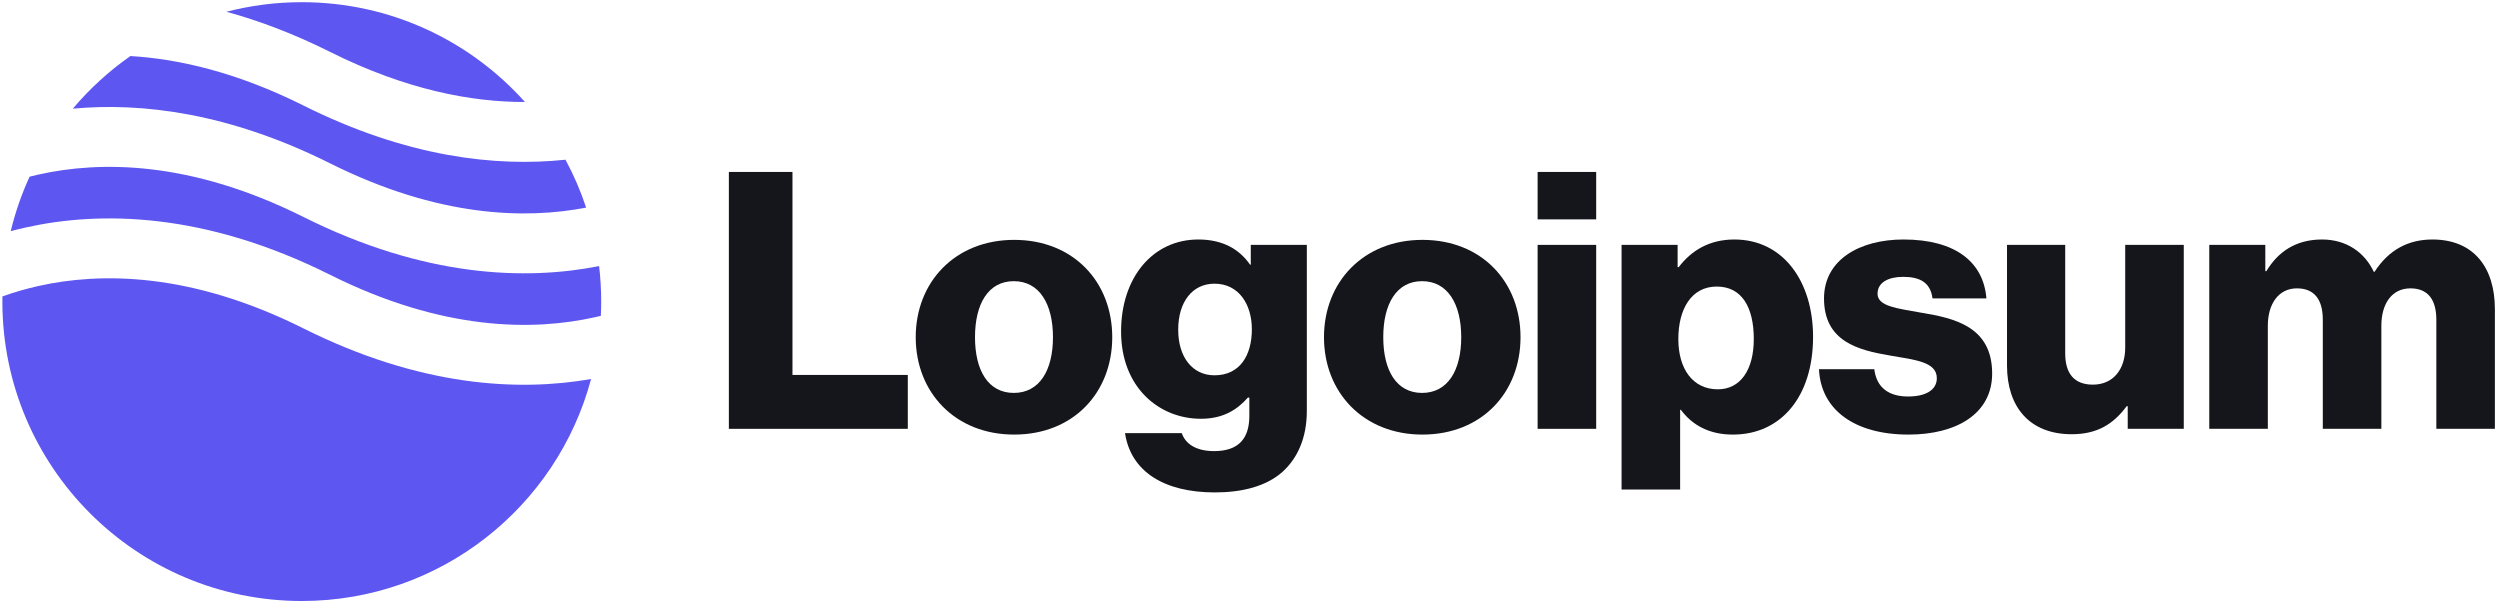
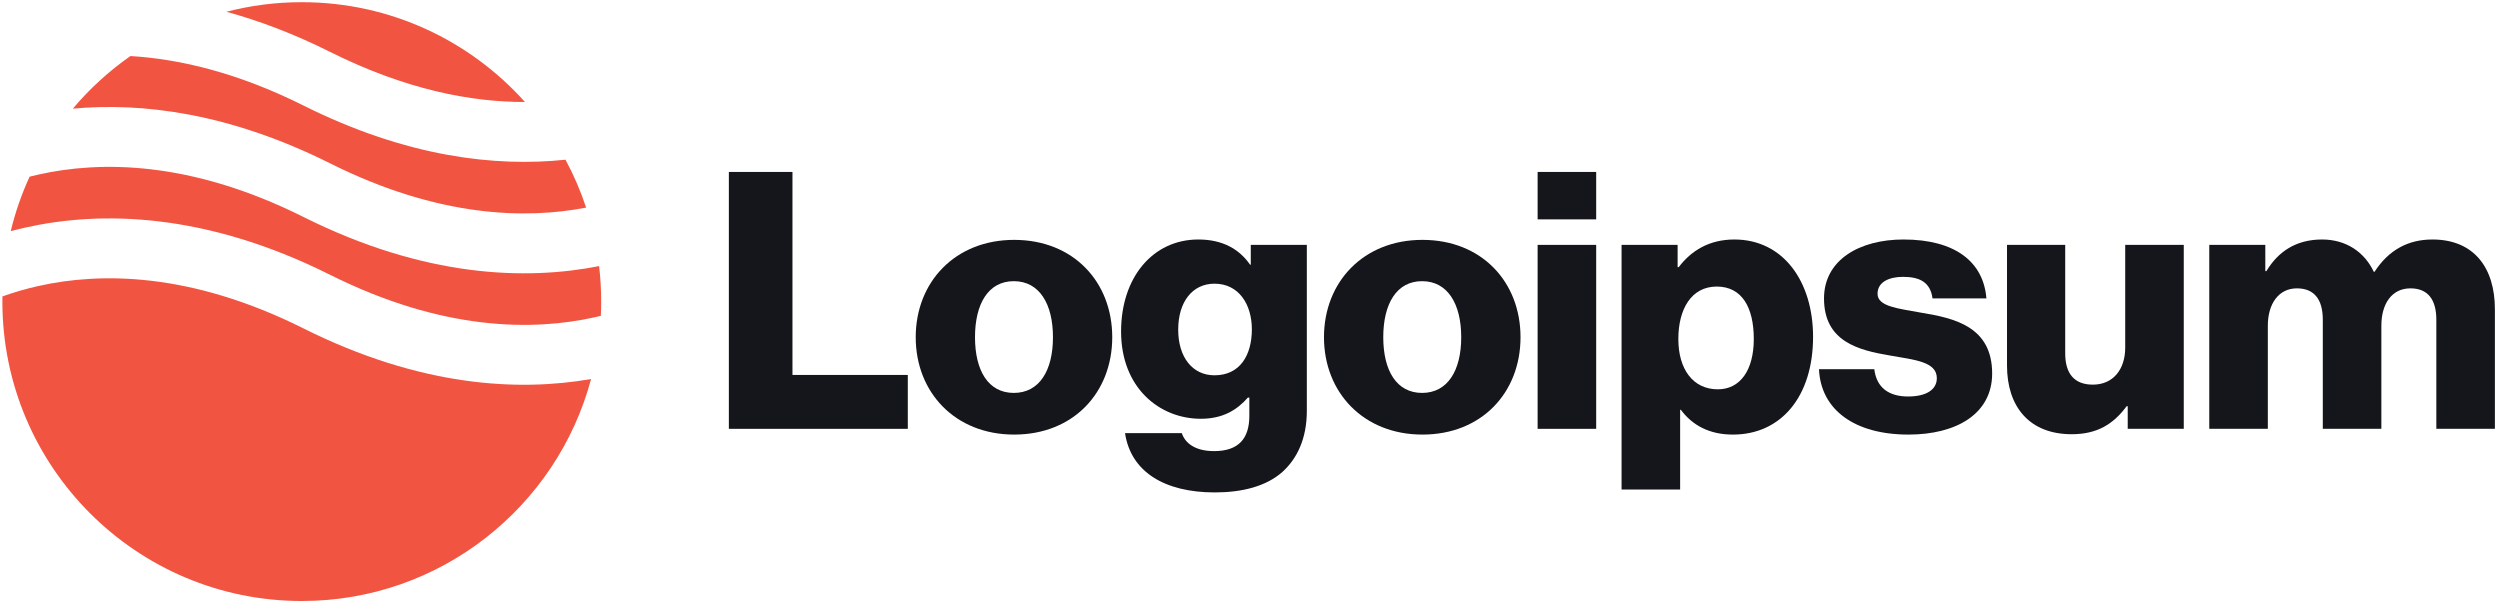
<svg xmlns="http://www.w3.org/2000/svg" width="167" height="41" viewBox="0 0 167 41" fill="none">
  <path d="M48.688 28.646H60.641V25.046H52.937V11.486H48.688V28.646Z" fill="#15161B" />
  <path d="M67.722 26.247C66.018 26.247 65.13 24.759 65.13 22.526C65.13 20.294 66.018 18.782 67.722 18.782C69.426 18.782 70.338 20.294 70.338 22.526C70.338 24.759 69.426 26.247 67.722 26.247ZM67.746 29.03C71.706 29.03 74.298 26.223 74.298 22.526C74.298 18.831 71.706 16.023 67.746 16.023C63.81 16.023 61.17 18.831 61.17 22.526C61.17 26.223 63.81 29.03 67.746 29.03Z" fill="#15161B" />
  <path d="M81.152 32.894C82.976 32.894 84.584 32.486 85.664 31.526C86.648 30.638 87.296 29.294 87.296 27.446V16.358H83.552V17.678H83.504C82.784 16.646 81.68 15.998 80.048 15.998C77 15.998 74.888 18.542 74.888 22.142C74.888 25.91 77.456 27.974 80.216 27.974C81.704 27.974 82.64 27.374 83.36 26.558H83.456V27.782C83.456 29.27 82.76 30.134 81.104 30.134C79.808 30.134 79.16 29.582 78.944 28.934H75.152C75.536 31.502 77.768 32.894 81.152 32.894ZM81.128 25.07C79.664 25.07 78.704 23.87 78.704 22.022C78.704 20.15 79.664 18.95 81.128 18.95C82.76 18.95 83.624 20.342 83.624 21.998C83.624 23.726 82.832 25.07 81.128 25.07Z" fill="#15161B" />
  <path d="M94.994 26.247C93.29 26.247 92.402 24.759 92.402 22.526C92.402 20.294 93.29 18.782 94.994 18.782C96.698 18.782 97.61 20.294 97.61 22.526C97.61 24.759 96.698 26.247 94.994 26.247ZM95.018 29.03C98.978 29.03 101.571 26.223 101.571 22.526C101.571 18.831 98.978 16.023 95.018 16.023C91.082 16.023 88.442 18.831 88.442 22.526C88.442 26.223 91.082 29.03 95.018 29.03Z" fill="#15161B" />
  <path d="M102.713 28.646H106.625V16.358H102.713V28.646ZM102.713 14.654H106.625V11.486H102.713V14.654Z" fill="#15161B" />
  <path d="M108.321 32.702H112.233V27.374H112.281C113.049 28.406 114.177 29.03 115.761 29.03C118.977 29.03 121.113 26.486 121.113 22.502C121.113 18.806 119.121 15.998 115.857 15.998C114.177 15.998 112.977 16.742 112.137 17.846H112.065V16.358H108.321V32.702ZM114.753 26.006C113.073 26.006 112.113 24.638 112.113 22.646C112.113 20.654 112.977 19.142 114.681 19.142C116.361 19.142 117.153 20.534 117.153 22.646C117.153 24.734 116.241 26.006 114.753 26.006Z" fill="#15161B" />
  <path d="M127.484 29.03C130.7 29.03 133.076 27.638 133.076 24.95C133.076 21.806 130.532 21.254 128.372 20.894C126.812 20.606 125.42 20.486 125.42 19.622C125.42 18.854 126.164 18.494 127.124 18.494C128.204 18.494 128.948 18.83 129.092 19.934H132.692C132.5 17.51 130.628 15.998 127.148 15.998C124.244 15.998 121.844 17.342 121.844 19.934C121.844 22.814 124.124 23.39 126.26 23.75C127.892 24.038 129.38 24.158 129.38 25.262C129.38 26.054 128.636 26.486 127.46 26.486C126.164 26.486 125.348 25.886 125.204 24.662H121.508C121.628 27.374 123.884 29.03 127.484 29.03Z" fill="#15161B" />
  <path d="M138.388 29.006C140.092 29.006 141.172 28.334 142.06 27.134H142.132V28.646H145.876V16.358H141.964V23.222C141.964 24.686 141.148 25.694 139.804 25.694C138.556 25.694 137.956 24.95 137.956 23.606V16.358H134.068V24.422C134.068 27.158 135.556 29.006 138.388 29.006Z" fill="#15161B" />
  <path d="M147.579 28.646H151.491V21.758C151.491 20.294 152.211 19.262 153.435 19.262C154.611 19.262 155.163 20.03 155.163 21.35V28.646H159.075V21.758C159.075 20.294 159.771 19.262 161.019 19.262C162.195 19.262 162.747 20.03 162.747 21.35V28.646H166.659V20.654C166.659 17.894 165.267 15.998 162.483 15.998C160.899 15.998 159.579 16.67 158.619 18.158H158.571C157.947 16.838 156.723 15.998 155.115 15.998C153.339 15.998 152.163 16.838 151.395 18.11H151.323V16.358H147.579V28.646Z" fill="#15161B" />
-   <path fill-rule="evenodd" clip-rule="evenodd" d="M8.712 3.744C7.281 4.745 5.988 5.927 4.864 7.259C9.454 6.833 15.284 7.529 22.053 10.913C29.282 14.527 35.103 14.65 39.154 13.868C38.786 12.755 38.324 11.686 37.775 10.669C33.138 11.158 27.193 10.511 20.265 7.046C15.865 4.847 11.987 3.94 8.712 3.744ZM35.066 6.813C31.404 2.721 26.082 0.146 20.159 0.146C18.42 0.146 16.732 0.369 15.123 0.786C17.302 1.381 19.617 2.25 22.053 3.469C27.126 6.005 31.506 6.822 35.066 6.813ZM40.02 17.775C35.126 18.741 28.368 18.543 20.265 14.491C12.689 10.703 6.66 10.751 2.593 11.655C2.383 11.701 2.178 11.75 1.978 11.801C1.446 12.959 1.021 14.177 0.716 15.441C1.042 15.354 1.378 15.271 1.725 15.194C6.659 14.098 13.629 14.145 22.053 18.358C29.629 22.145 35.659 22.098 39.725 21.194C39.865 21.163 40.002 21.131 40.137 21.098C40.152 20.783 40.159 20.465 40.159 20.146C40.159 19.344 40.112 18.552 40.02 17.775ZM39.484 25.319C34.637 26.166 28.076 25.841 20.265 21.935C12.689 18.148 6.66 18.195 2.593 19.099C1.69 19.299 0.878 19.544 0.162 19.802C0.16 19.916 0.159 20.031 0.159 20.146C0.159 31.192 9.113 40.147 20.159 40.147C29.416 40.147 37.204 33.857 39.484 25.319Z" fill="#5D56F1" />
+   <path fill-rule="evenodd" clip-rule="evenodd" d="M8.712 3.744C7.281 4.745 5.988 5.927 4.864 7.259C9.454 6.833 15.284 7.529 22.053 10.913C29.282 14.527 35.103 14.65 39.154 13.868C38.786 12.755 38.324 11.686 37.775 10.669C33.138 11.158 27.193 10.511 20.265 7.046C15.865 4.847 11.987 3.94 8.712 3.744ZM35.066 6.813C31.404 2.721 26.082 0.146 20.159 0.146C18.42 0.146 16.732 0.369 15.123 0.786C17.302 1.381 19.617 2.25 22.053 3.469C27.126 6.005 31.506 6.822 35.066 6.813ZM40.02 17.775C35.126 18.741 28.368 18.543 20.265 14.491C12.689 10.703 6.66 10.751 2.593 11.655C2.383 11.701 2.178 11.75 1.978 11.801C1.446 12.959 1.021 14.177 0.716 15.441C1.042 15.354 1.378 15.271 1.725 15.194C6.659 14.098 13.629 14.145 22.053 18.358C29.629 22.145 35.659 22.098 39.725 21.194C39.865 21.163 40.002 21.131 40.137 21.098C40.152 20.783 40.159 20.465 40.159 20.146C40.159 19.344 40.112 18.552 40.02 17.775ZM39.484 25.319C34.637 26.166 28.076 25.841 20.265 21.935C12.689 18.148 6.66 18.195 2.593 19.099C1.69 19.299 0.878 19.544 0.162 19.802C0.16 19.916 0.159 20.031 0.159 20.146C0.159 31.192 9.113 40.147 20.159 40.147C29.416 40.147 37.204 33.857 39.484 25.319Z" fill="#f15541" />
</svg>
